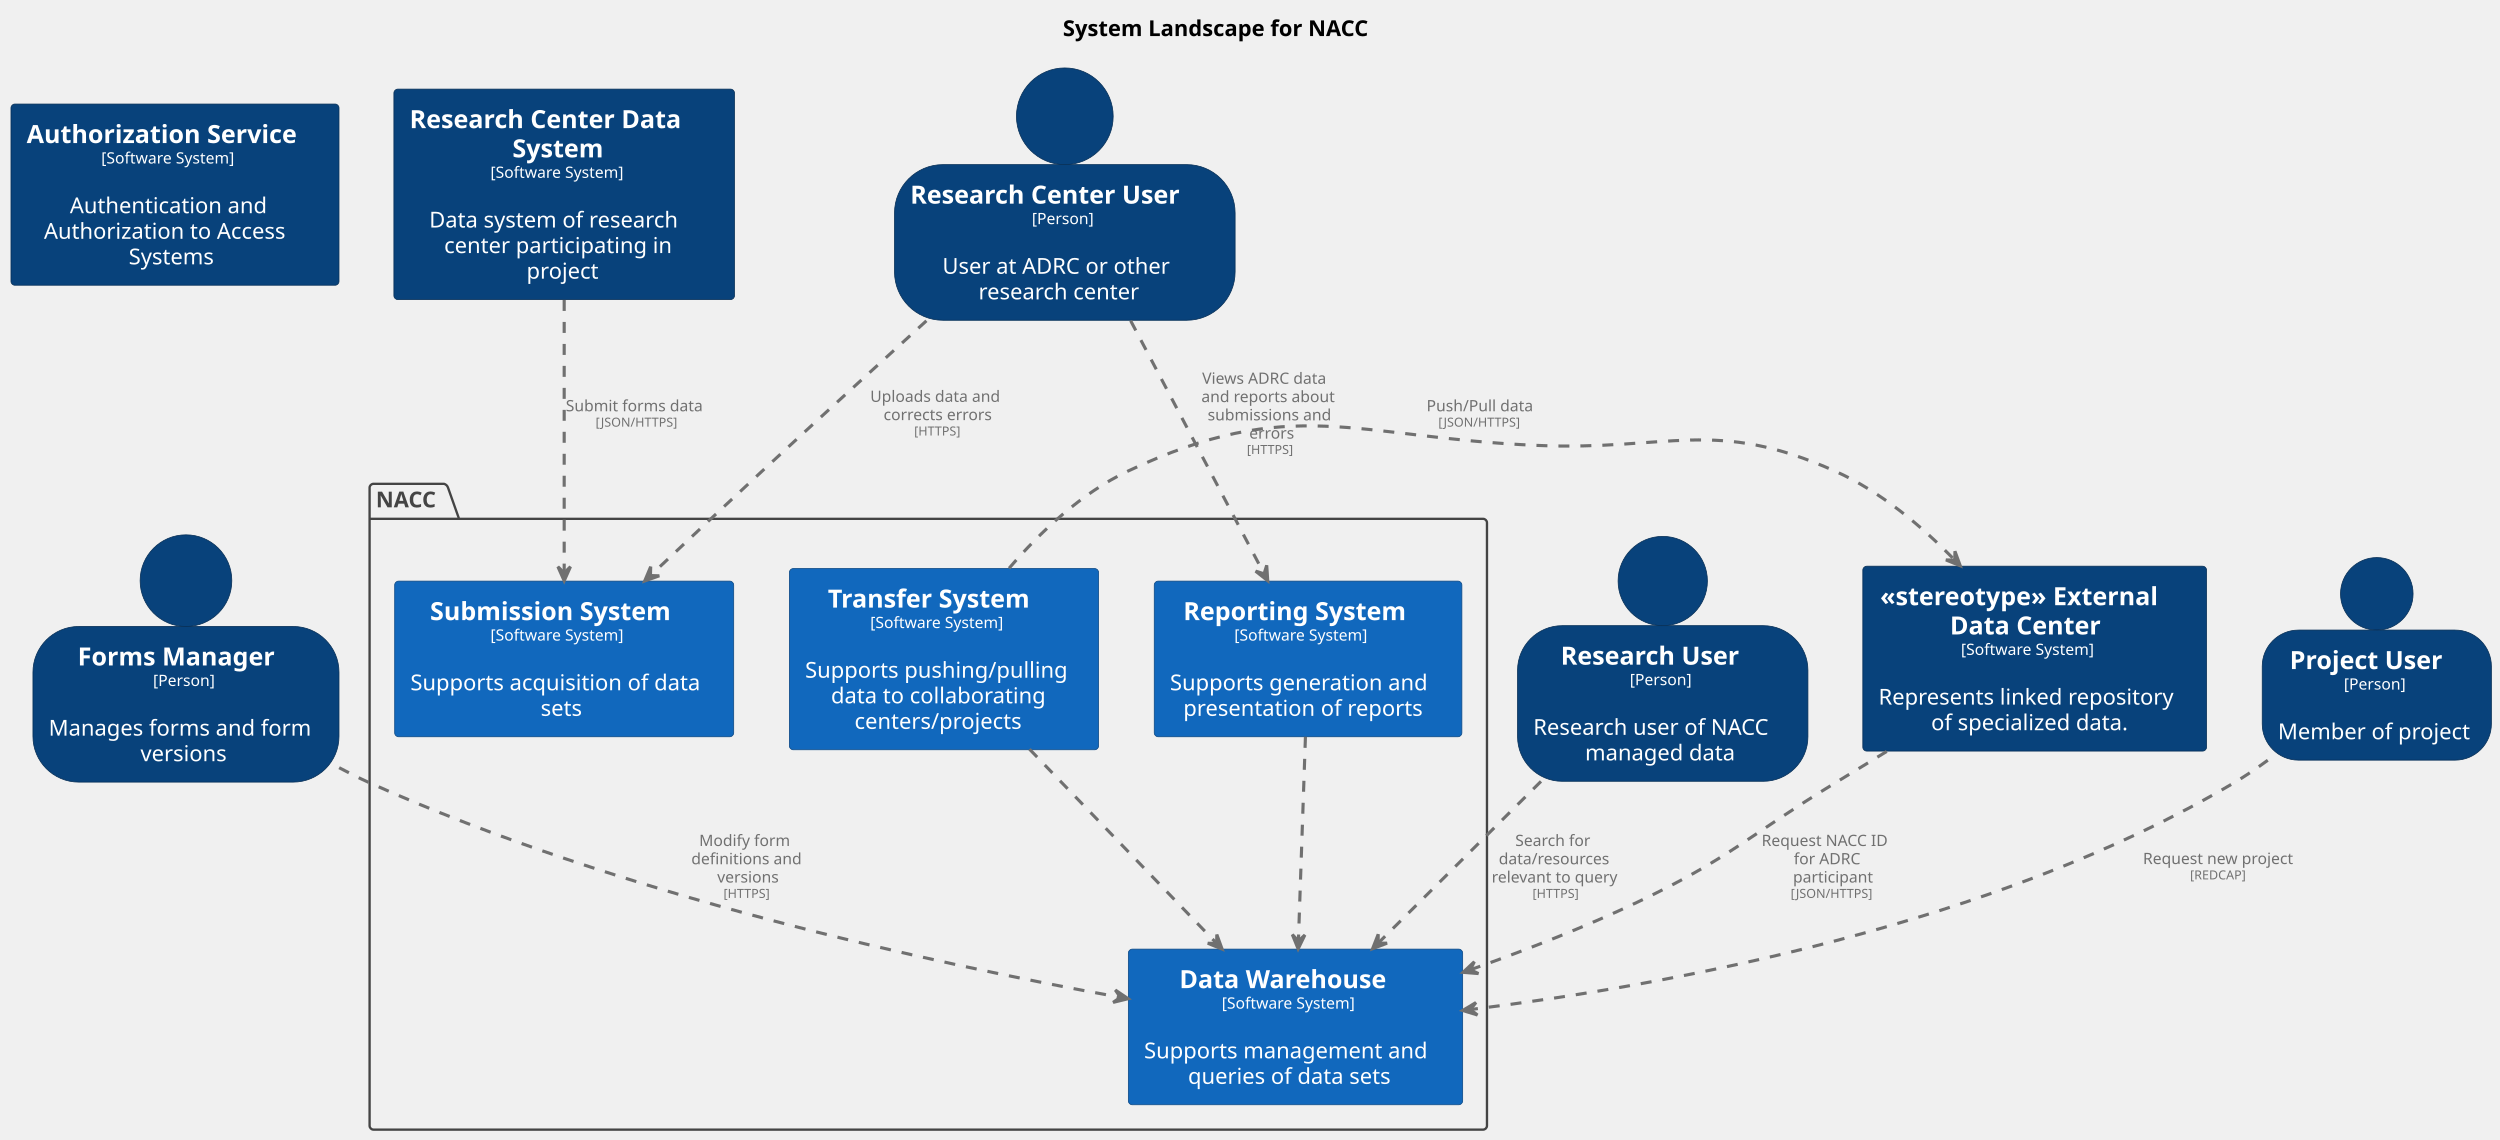
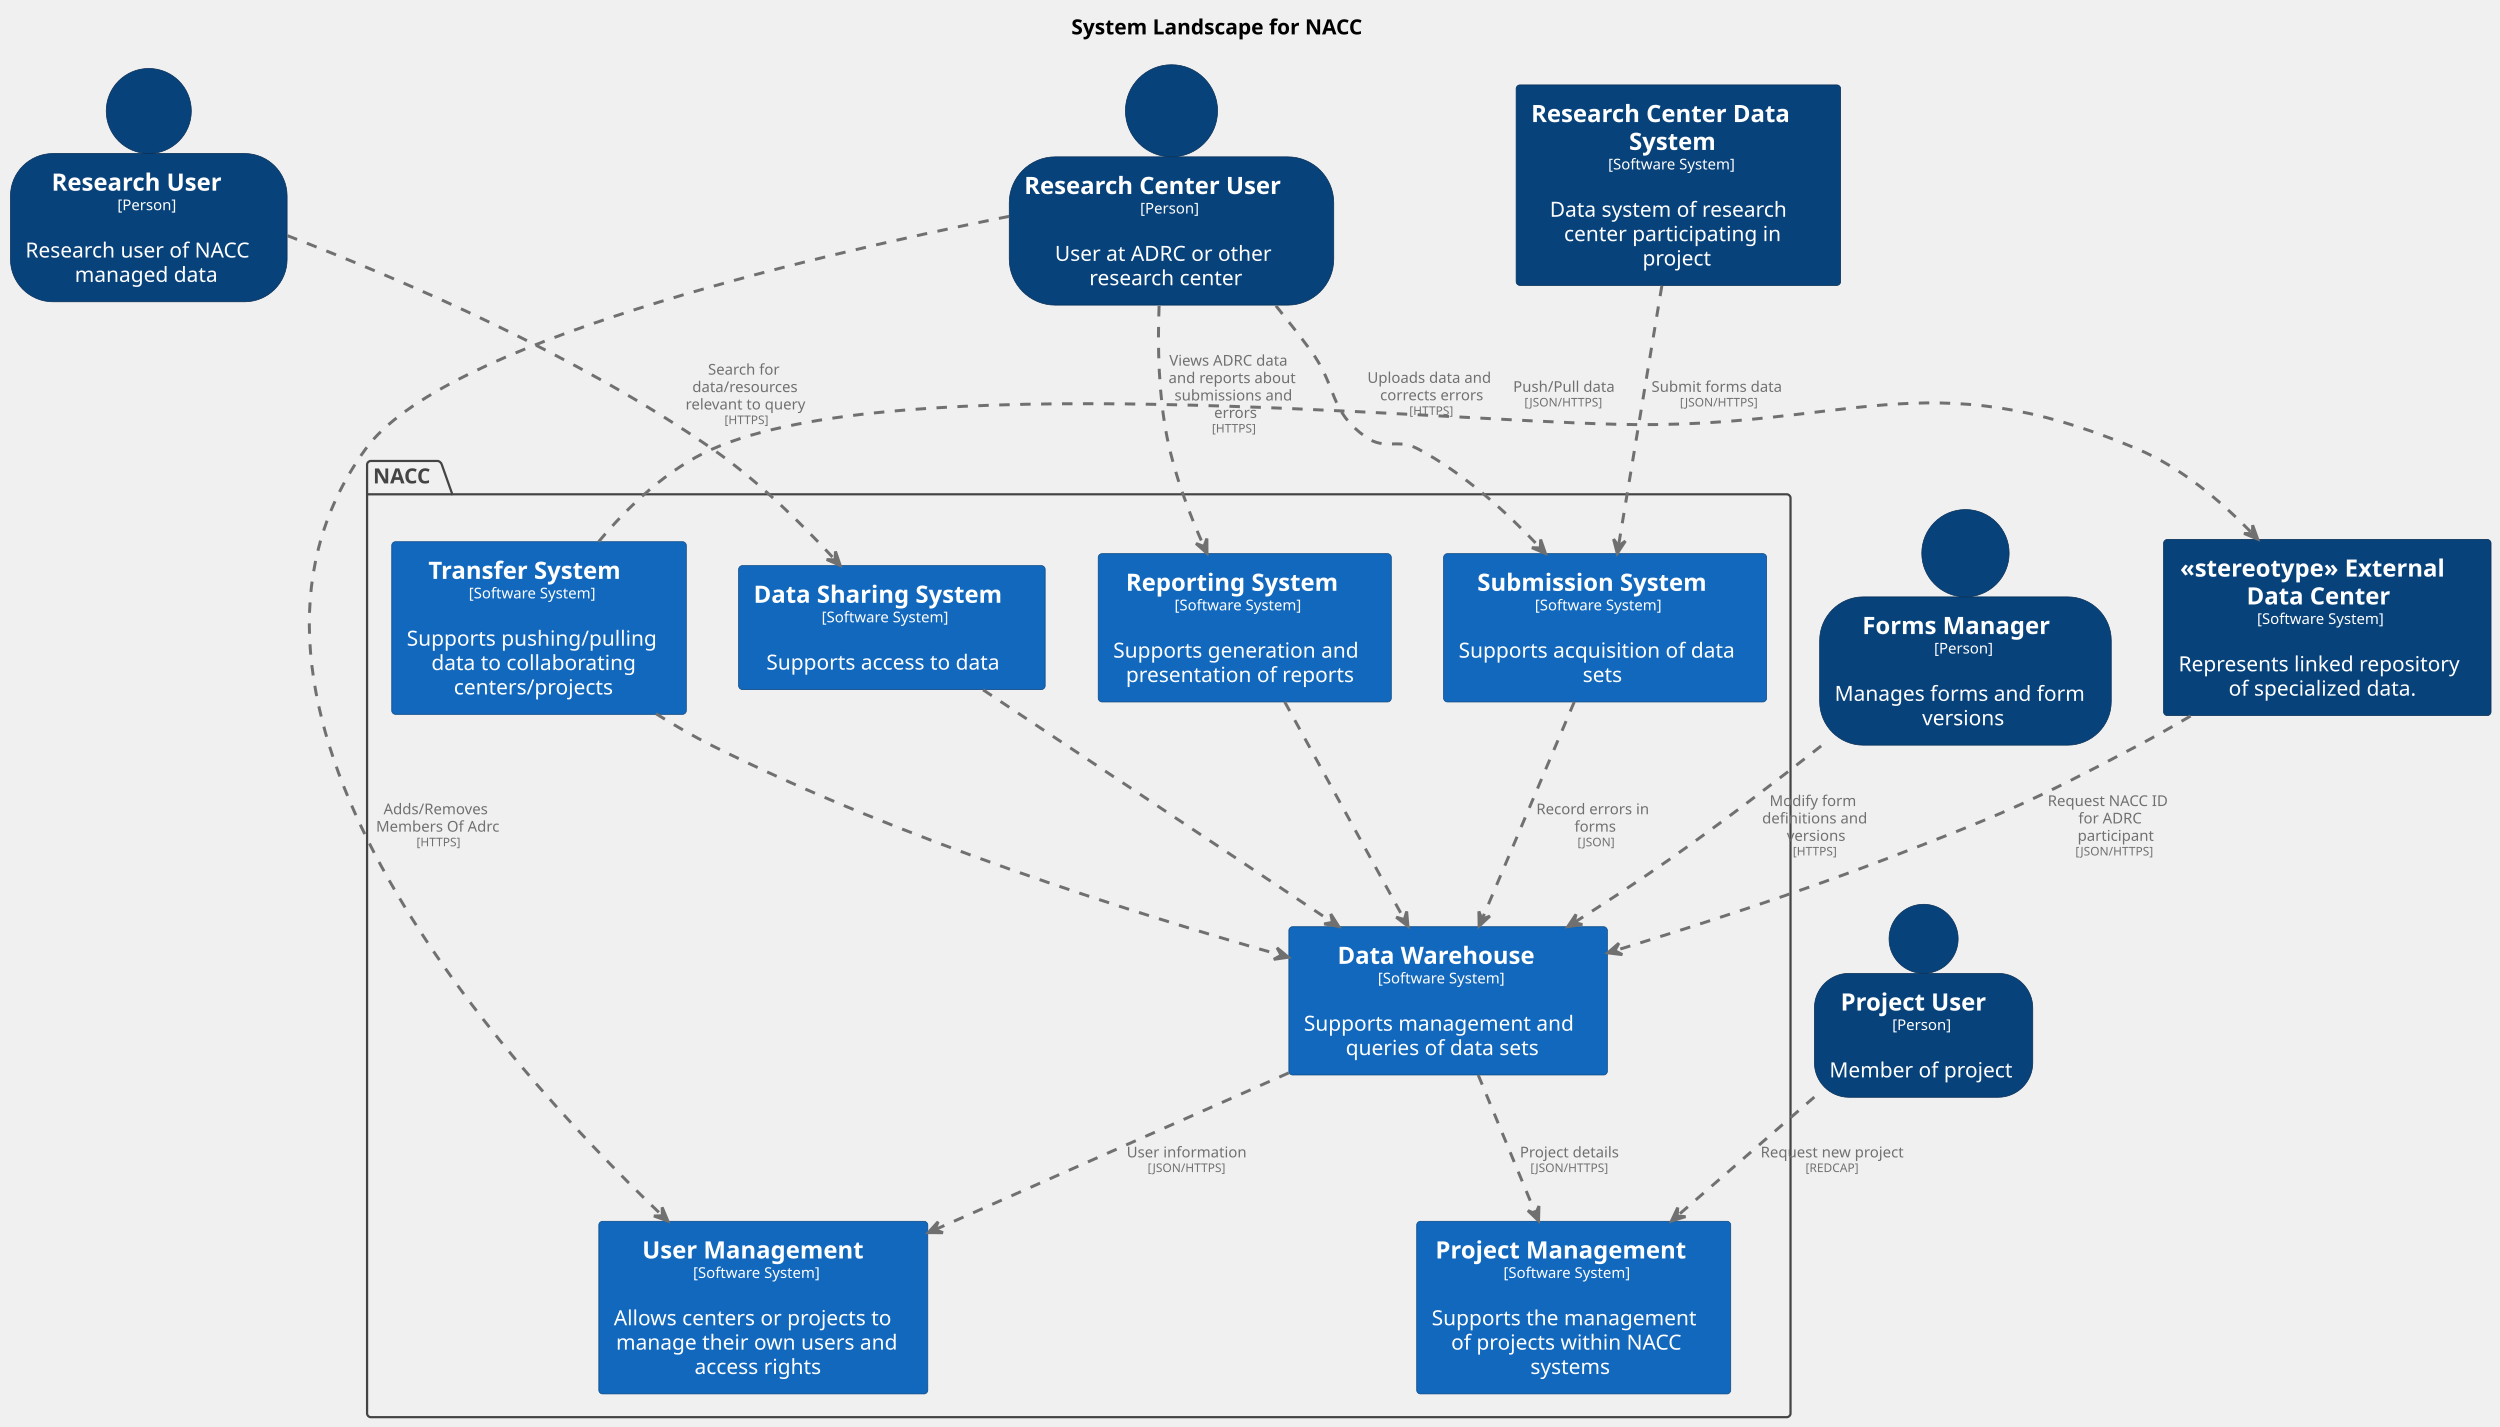
- <svg xmlns="http://www.w3.org/2000/svg" contentStyleType="text/css" height="726px" preserveAspectRatio="none" style="width:1593px;height:726px;background:#FFFFFF;" version="1.1" viewBox="0 0 1593 726" width="1593px" zoomAndPan="magnify">
+ <svg xmlns="http://www.w3.org/2000/svg" contentStyleType="text/css" height="954px" preserveAspectRatio="none" style="width:1672px;height:954px;background:#FFFFFF;" version="1.1" viewBox="0 0 1672 954" width="1672px" zoomAndPan="magnify">
  <defs />
  <g>
-     <rect fill="none" height="26.297" id="_title" style="stroke:none;stroke-width:1.0;" width="235" x="672.25" y="5" />
-     <text fill="#000000" font-family="sans-serif" font-size="14" font-weight="bold" lengthAdjust="spacing" textLength="225" x="677.25" y="22.995">System Landscape for NACC</text>
+     <rect fill="none" height="26.297" id="_title" style="stroke:none;stroke-width:1.0;" width="235" x="711.5" y="5" />
+     <text fill="#000000" font-family="sans-serif" font-size="14" font-weight="bold" lengthAdjust="spacing" textLength="225" x="716.5" y="22.995">System Landscape for NACC</text>
    <g id="cluster_NACC">
-       <path d="M238,308.297 L283,308.297 A3.75,3.75 0 0 1 285.5,310.797 L292.5,330.594 L945,330.594 A2.5,2.5 0 0 1 947.5,333.094 L947.5,717.297 A2.5,2.5 0 0 1 945,719.797 L238,719.797 A2.5,2.5 0 0 1 235.5,717.297 L235.5,310.797 A2.5,2.5 0 0 1 238,308.297 " fill="none" style="stroke:#444444;stroke-width:1.5;" />
-       <line style="stroke:#444444;stroke-width:1.5;" x1="235.5" x2="292.5" y1="330.594" y2="330.594" />
-       <text fill="#444444" font-family="sans-serif" font-size="14" font-weight="bold" lengthAdjust="spacing" textLength="44" x="239.5" y="323.292">NACC</text>
+       <path d="M248,308.297 L293,308.297 A3.75,3.75 0 0 1 295.5,310.797 L302.5,330.594 L1195,330.594 A2.5,2.5 0 0 1 1197.5,333.094 L1197.5,945.297 A2.5,2.5 0 0 1 1195,947.797 L248,947.797 A2.5,2.5 0 0 1 245.5,945.297 L245.5,310.797 A2.5,2.5 0 0 1 248,308.297 " fill="none" style="stroke:#444444;stroke-width:1.5;" />
+       <line style="stroke:#444444;stroke-width:1.5;" x1="245.5" x2="302.5" y1="330.594" y2="330.594" />
+       <text fill="#444444" font-family="sans-serif" font-size="14" font-weight="bold" lengthAdjust="spacing" textLength="44" x="249.5" y="323.292">NACC</text>
+     </g>
+     <g id="elem_DataWarehouse">
+       <rect fill="#1168BD" height="99.156" rx="2.5" ry="2.5" style="stroke:#0B4884;stroke-width:0.5;" width="213" x="862" y="619.797" />
+       <text fill="#FFFFFF" font-family="sans-serif" font-size="16" font-weight="bold" lengthAdjust="spacing" textLength="148" x="894.5" y="644.648">Data Warehouse</text>
+       <text fill="#FFFFFF" font-family="sans-serif" font-size="10" lengthAdjust="spacing" textLength="94" x="921.5" y="657.704">[Software System]</text>
+       <text fill="#FFFFFF" font-family="sans-serif" font-size="14" lengthAdjust="spacing" textLength="4" x="966.5" y="673.058"> </text>
+       <text fill="#FFFFFF" font-family="sans-serif" font-size="14" lengthAdjust="spacing" textLength="189" x="872" y="689.355">Supports management and</text>
+       <text fill="#FFFFFF" font-family="sans-serif" font-size="14" lengthAdjust="spacing" textLength="137" x="900" y="705.651">queries of data sets</text>
+     </g>
+     <g id="elem_UserManagement">
+       <rect fill="#1168BD" height="115.453" rx="2.5" ry="2.5" style="stroke:#0B4884;stroke-width:0.5;" width="220" x="400.5" y="816.797" />
+       <text fill="#FFFFFF" font-family="sans-serif" font-size="16" font-weight="bold" lengthAdjust="spacing" textLength="162" x="429.5" y="841.648">User Management</text>
+       <text fill="#FFFFFF" font-family="sans-serif" font-size="10" lengthAdjust="spacing" textLength="94" x="463.5" y="854.704">[Software System]</text>
+       <text fill="#FFFFFF" font-family="sans-serif" font-size="14" lengthAdjust="spacing" textLength="4" x="508.5" y="870.058"> </text>
+       <text fill="#FFFFFF" font-family="sans-serif" font-size="14" lengthAdjust="spacing" textLength="196" x="410.5" y="886.355">Allows centers or projects to</text>
+       <text fill="#FFFFFF" font-family="sans-serif" font-size="14" lengthAdjust="spacing" textLength="197" x="412" y="902.651">manage their own users and</text>
+       <text fill="#FFFFFF" font-family="sans-serif" font-size="14" lengthAdjust="spacing" textLength="92" x="464.5" y="918.948">access rights</text>
    </g>
    <g id="elem_SubmissionSystem">
-       <rect fill="#1168BD" height="99.156" rx="2.5" ry="2.5" style="stroke:#0B4884;stroke-width:0.5;" width="216" x="251.5" y="370.297" />
-       <text fill="#FFFFFF" font-family="sans-serif" font-size="16" font-weight="bold" lengthAdjust="spacing" textLength="171" x="274" y="395.148">Submission System</text>
-       <text fill="#FFFFFF" font-family="sans-serif" font-size="10" lengthAdjust="spacing" textLength="94" x="312.5" y="408.204">[Software System]</text>
-       <text fill="#FFFFFF" font-family="sans-serif" font-size="14" lengthAdjust="spacing" textLength="4" x="357.5" y="423.558"> </text>
-       <text fill="#FFFFFF" font-family="sans-serif" font-size="14" lengthAdjust="spacing" textLength="192" x="261.5" y="439.854">Supports acquisition of data</text>
-       <text fill="#FFFFFF" font-family="sans-serif" font-size="14" lengthAdjust="spacing" textLength="30" x="344.5" y="456.151">sets</text>
-     </g>
-     <g id="elem_DataWarehouse">
-       <rect fill="#1168BD" height="99.156" rx="2.5" ry="2.5" style="stroke:#0B4884;stroke-width:0.5;" width="213" x="719" y="604.797" />
-       <text fill="#FFFFFF" font-family="sans-serif" font-size="16" font-weight="bold" lengthAdjust="spacing" textLength="148" x="751.5" y="629.648">Data Warehouse</text>
-       <text fill="#FFFFFF" font-family="sans-serif" font-size="10" lengthAdjust="spacing" textLength="94" x="778.5" y="642.704">[Software System]</text>
-       <text fill="#FFFFFF" font-family="sans-serif" font-size="14" lengthAdjust="spacing" textLength="4" x="823.5" y="658.058"> </text>
-       <text fill="#FFFFFF" font-family="sans-serif" font-size="14" lengthAdjust="spacing" textLength="189" x="729" y="674.355">Supports management and</text>
-       <text fill="#FFFFFF" font-family="sans-serif" font-size="14" lengthAdjust="spacing" textLength="137" x="757" y="690.651">queries of data sets</text>
+       <rect fill="#1168BD" height="99.156" rx="2.5" ry="2.5" style="stroke:#0B4884;stroke-width:0.5;" width="216" x="965.5" y="370.297" />
+       <text fill="#FFFFFF" font-family="sans-serif" font-size="16" font-weight="bold" lengthAdjust="spacing" textLength="171" x="988" y="395.148">Submission System</text>
+       <text fill="#FFFFFF" font-family="sans-serif" font-size="10" lengthAdjust="spacing" textLength="94" x="1026.5" y="408.204">[Software System]</text>
+       <text fill="#FFFFFF" font-family="sans-serif" font-size="14" lengthAdjust="spacing" textLength="4" x="1071.5" y="423.558"> </text>
+       <text fill="#FFFFFF" font-family="sans-serif" font-size="14" lengthAdjust="spacing" textLength="192" x="975.5" y="439.854">Supports acquisition of data</text>
+       <text fill="#FFFFFF" font-family="sans-serif" font-size="14" lengthAdjust="spacing" textLength="30" x="1058.5" y="456.151">sets</text>
+     </g>
+     <g id="elem_ProjectManagement">
+       <rect fill="#1168BD" height="115.453" rx="2.5" ry="2.5" style="stroke:#0B4884;stroke-width:0.5;" width="210" x="947.5" y="816.797" />
+       <text fill="#FFFFFF" font-family="sans-serif" font-size="16" font-weight="bold" lengthAdjust="spacing" textLength="185" x="960" y="841.648">Project Management</text>
+       <text fill="#FFFFFF" font-family="sans-serif" font-size="10" lengthAdjust="spacing" textLength="94" x="1005.5" y="854.704">[Software System]</text>
+       <text fill="#FFFFFF" font-family="sans-serif" font-size="14" lengthAdjust="spacing" textLength="4" x="1050.5" y="870.058"> </text>
+       <text fill="#FFFFFF" font-family="sans-serif" font-size="14" lengthAdjust="spacing" textLength="186" x="957.5" y="886.355">Supports the management</text>
+       <text fill="#FFFFFF" font-family="sans-serif" font-size="14" lengthAdjust="spacing" textLength="160" x="970.5" y="902.651">of projects within NACC</text>
+       <text fill="#FFFFFF" font-family="sans-serif" font-size="14" lengthAdjust="spacing" textLength="58" x="1023.5" y="918.948">systems</text>
    </g>
    <g id="elem_TransferSystem">
-       <rect fill="#1168BD" height="115.453" rx="2.5" ry="2.5" style="stroke:#0B4884;stroke-width:0.5;" width="197" x="503" y="362.297" />
-       <text fill="#FFFFFF" font-family="sans-serif" font-size="16" font-weight="bold" lengthAdjust="spacing" textLength="148" x="527.5" y="387.148">Transfer System</text>
-       <text fill="#FFFFFF" font-family="sans-serif" font-size="10" lengthAdjust="spacing" textLength="94" x="554.5" y="400.204">[Software System]</text>
-       <text fill="#FFFFFF" font-family="sans-serif" font-size="14" lengthAdjust="spacing" textLength="4" x="599.5" y="415.558"> </text>
-       <text fill="#FFFFFF" font-family="sans-serif" font-size="14" lengthAdjust="spacing" textLength="173" x="513" y="431.854">Supports pushing/pulling</text>
-       <text fill="#FFFFFF" font-family="sans-serif" font-size="14" lengthAdjust="spacing" textLength="140" x="529.5" y="448.151">data to collaborating</text>
-       <text fill="#FFFFFF" font-family="sans-serif" font-size="14" lengthAdjust="spacing" textLength="114" x="544.5" y="464.448">centers/projects</text>
+       <rect fill="#1168BD" height="115.453" rx="2.5" ry="2.5" style="stroke:#0B4884;stroke-width:0.5;" width="197" x="262" y="362.297" />
+       <text fill="#FFFFFF" font-family="sans-serif" font-size="16" font-weight="bold" lengthAdjust="spacing" textLength="148" x="286.5" y="387.148">Transfer System</text>
+       <text fill="#FFFFFF" font-family="sans-serif" font-size="10" lengthAdjust="spacing" textLength="94" x="313.5" y="400.204">[Software System]</text>
+       <text fill="#FFFFFF" font-family="sans-serif" font-size="14" lengthAdjust="spacing" textLength="4" x="358.5" y="415.558"> </text>
+       <text fill="#FFFFFF" font-family="sans-serif" font-size="14" lengthAdjust="spacing" textLength="173" x="272" y="431.854">Supports pushing/pulling</text>
+       <text fill="#FFFFFF" font-family="sans-serif" font-size="14" lengthAdjust="spacing" textLength="140" x="288.5" y="448.151">data to collaborating</text>
+       <text fill="#FFFFFF" font-family="sans-serif" font-size="14" lengthAdjust="spacing" textLength="114" x="303.5" y="464.448">centers/projects</text>
    </g>
    <g id="elem_ReportingSystem">
-       <rect fill="#1168BD" height="99.156" rx="2.5" ry="2.5" style="stroke:#0B4884;stroke-width:0.5;" width="196" x="735.5" y="370.297" />
-       <text fill="#FFFFFF" font-family="sans-serif" font-size="16" font-weight="bold" lengthAdjust="spacing" textLength="159" x="754" y="395.148">Reporting System</text>
-       <text fill="#FFFFFF" font-family="sans-serif" font-size="10" lengthAdjust="spacing" textLength="94" x="786.5" y="408.204">[Software System]</text>
-       <text fill="#FFFFFF" font-family="sans-serif" font-size="14" lengthAdjust="spacing" textLength="4" x="831.5" y="423.558"> </text>
-       <text fill="#FFFFFF" font-family="sans-serif" font-size="14" lengthAdjust="spacing" textLength="172" x="745.5" y="439.854">Supports generation and</text>
-       <text fill="#FFFFFF" font-family="sans-serif" font-size="14" lengthAdjust="spacing" textLength="159" x="754" y="456.151">presentation of reports</text>
-     </g>
-     <g id="elem_AuthorizationService">
-       <rect fill="#08427B" height="115.453" rx="2.5" ry="2.5" style="stroke:#052E56;stroke-width:0.5;" width="209" x="7" y="66.297" />
-       <text fill="#FFFFFF" font-family="sans-serif" font-size="16" font-weight="bold" lengthAdjust="spacing" textLength="189" x="17" y="91.148">Authorization Service</text>
-       <text fill="#FFFFFF" font-family="sans-serif" font-size="10" lengthAdjust="spacing" textLength="94" x="64.5" y="104.204">[Software System]</text>
-       <text fill="#FFFFFF" font-family="sans-serif" font-size="14" lengthAdjust="spacing" textLength="4" x="109.5" y="119.558"> </text>
-       <text fill="#FFFFFF" font-family="sans-serif" font-size="14" lengthAdjust="spacing" textLength="130" x="44.5" y="135.855">Authentication and</text>
-       <text fill="#FFFFFF" font-family="sans-serif" font-size="14" lengthAdjust="spacing" textLength="163" x="28" y="152.151">Authorization to Access</text>
-       <text fill="#FFFFFF" font-family="sans-serif" font-size="14" lengthAdjust="spacing" textLength="59" x="82" y="168.448">Systems</text>
+       <rect fill="#1168BD" height="99.156" rx="2.5" ry="2.5" style="stroke:#0B4884;stroke-width:0.5;" width="196" x="734.5" y="370.297" />
+       <text fill="#FFFFFF" font-family="sans-serif" font-size="16" font-weight="bold" lengthAdjust="spacing" textLength="159" x="753" y="395.148">Reporting System</text>
+       <text fill="#FFFFFF" font-family="sans-serif" font-size="10" lengthAdjust="spacing" textLength="94" x="785.5" y="408.204">[Software System]</text>
+       <text fill="#FFFFFF" font-family="sans-serif" font-size="14" lengthAdjust="spacing" textLength="4" x="830.5" y="423.558"> </text>
+       <text fill="#FFFFFF" font-family="sans-serif" font-size="14" lengthAdjust="spacing" textLength="172" x="744.5" y="439.854">Supports generation and</text>
+       <text fill="#FFFFFF" font-family="sans-serif" font-size="14" lengthAdjust="spacing" textLength="159" x="753" y="456.151">presentation of reports</text>
+     </g>
+     <g id="elem_DataSharingSystem">
+       <rect fill="#1168BD" height="82.859" rx="2.5" ry="2.5" style="stroke:#0B4884;stroke-width:0.5;" width="205" x="494" y="378.297" />
+       <text fill="#FFFFFF" font-family="sans-serif" font-size="16" font-weight="bold" lengthAdjust="spacing" textLength="185" x="504" y="403.148">Data Sharing System</text>
+       <text fill="#FFFFFF" font-family="sans-serif" font-size="10" lengthAdjust="spacing" textLength="94" x="549.5" y="416.204">[Software System]</text>
+       <text fill="#FFFFFF" font-family="sans-serif" font-size="14" lengthAdjust="spacing" textLength="4" x="594.5" y="431.558"> </text>
+       <text fill="#FFFFFF" font-family="sans-serif" font-size="14" lengthAdjust="spacing" textLength="168" x="512.5" y="447.854">Supports access to data</text>
+     </g>
+     <g id="elem_ResearchCenterUser">
+       <ellipse cx="783.5" cy="74.101" fill="#08427B" rx="30.804" ry="30.804" style="stroke:#052E56;stroke-width:0.5;" />
+       <rect fill="#08427B" height="99.156" rx="30.804" ry="30.804" style="stroke:#052E56;stroke-width:0.5;" width="217" x="675" y="104.905" />
+       <text fill="#FFFFFF" font-family="sans-serif" font-size="16" font-weight="bold" lengthAdjust="spacing" textLength="197" x="685" y="129.757">Research Center User</text>
+       <text fill="#FFFFFF" font-family="sans-serif" font-size="10" lengthAdjust="spacing" textLength="42" x="762.5" y="142.812">[Person]</text>
+       <text fill="#FFFFFF" font-family="sans-serif" font-size="14" lengthAdjust="spacing" textLength="4" x="781.5" y="158.166"> </text>
+       <text fill="#FFFFFF" font-family="sans-serif" font-size="14" lengthAdjust="spacing" textLength="152" x="705.5" y="174.463">User at ADRC or other</text>
+       <text fill="#FFFFFF" font-family="sans-serif" font-size="14" lengthAdjust="spacing" textLength="110" x="728.5" y="190.76">research center</text>
+     </g>
+     <g id="elem_ProjectUser">
+       <ellipse cx="1286.5" cy="627.894" fill="#08427B" rx="23.098" ry="23.098" style="stroke:#052E56;stroke-width:0.5;" />
+       <rect fill="#08427B" height="82.859" rx="23.098" ry="23.098" style="stroke:#052E56;stroke-width:0.5;" width="146" x="1213.5" y="650.992" />
+       <text fill="#FFFFFF" font-family="sans-serif" font-size="16" font-weight="bold" lengthAdjust="spacing" textLength="111" x="1231" y="675.844">Project User</text>
+       <text fill="#FFFFFF" font-family="sans-serif" font-size="10" lengthAdjust="spacing" textLength="42" x="1265.5" y="688.899">[Person]</text>
+       <text fill="#FFFFFF" font-family="sans-serif" font-size="14" lengthAdjust="spacing" textLength="4" x="1284.5" y="704.253"> </text>
+       <text fill="#FFFFFF" font-family="sans-serif" font-size="14" lengthAdjust="spacing" textLength="126" x="1223.5" y="720.55">Member of project</text>
    </g>
    <g id="elem_FormsManager">
-       <ellipse cx="118.5" cy="369.998" fill="#08427B" rx="29.201" ry="29.201" style="stroke:#052E56;stroke-width:0.5;" />
-       <rect fill="#08427B" height="99.156" rx="29.201" ry="29.201" style="stroke:#052E56;stroke-width:0.5;" width="195" x="21" y="399.199" />
-       <text fill="#FFFFFF" font-family="sans-serif" font-size="16" font-weight="bold" lengthAdjust="spacing" textLength="138" x="49.5" y="424.05">Forms Manager</text>
-       <text fill="#FFFFFF" font-family="sans-serif" font-size="10" lengthAdjust="spacing" textLength="42" x="97.5" y="437.106">[Person]</text>
-       <text fill="#FFFFFF" font-family="sans-serif" font-size="14" lengthAdjust="spacing" textLength="4" x="116.5" y="452.459"> </text>
-       <text fill="#FFFFFF" font-family="sans-serif" font-size="14" lengthAdjust="spacing" textLength="171" x="31" y="468.756">Manages forms and form</text>
-       <text fill="#FFFFFF" font-family="sans-serif" font-size="14" lengthAdjust="spacing" textLength="58" x="89.5" y="485.053">versions</text>
+       <ellipse cx="1314.5" cy="369.998" fill="#08427B" rx="29.201" ry="29.201" style="stroke:#052E56;stroke-width:0.5;" />
+       <rect fill="#08427B" height="99.156" rx="29.201" ry="29.201" style="stroke:#052E56;stroke-width:0.5;" width="195" x="1217" y="399.199" />
+       <text fill="#FFFFFF" font-family="sans-serif" font-size="16" font-weight="bold" lengthAdjust="spacing" textLength="138" x="1245.5" y="424.05">Forms Manager</text>
+       <text fill="#FFFFFF" font-family="sans-serif" font-size="10" lengthAdjust="spacing" textLength="42" x="1293.5" y="437.106">[Person]</text>
+       <text fill="#FFFFFF" font-family="sans-serif" font-size="14" lengthAdjust="spacing" textLength="4" x="1312.5" y="452.459"> </text>
+       <text fill="#FFFFFF" font-family="sans-serif" font-size="14" lengthAdjust="spacing" textLength="171" x="1227" y="468.756">Manages forms and form</text>
+       <text fill="#FFFFFF" font-family="sans-serif" font-size="14" lengthAdjust="spacing" textLength="58" x="1285.5" y="485.053">versions</text>
    </g>
    <g id="elem_ResearchUser">
-       <ellipse cx="1059.5" cy="370.239" fill="#08427B" rx="28.442" ry="28.442" style="stroke:#052E56;stroke-width:0.5;" />
-       <rect fill="#08427B" height="99.156" rx="28.442" ry="28.442" style="stroke:#052E56;stroke-width:0.5;" width="185" x="967" y="398.682" />
-       <text fill="#FFFFFF" font-family="sans-serif" font-size="16" font-weight="bold" lengthAdjust="spacing" textLength="130" x="994.5" y="423.533">Research User</text>
-       <text fill="#FFFFFF" font-family="sans-serif" font-size="10" lengthAdjust="spacing" textLength="42" x="1038.5" y="436.589">[Person]</text>
-       <text fill="#FFFFFF" font-family="sans-serif" font-size="14" lengthAdjust="spacing" textLength="4" x="1057.5" y="451.942"> </text>
-       <text fill="#FFFFFF" font-family="sans-serif" font-size="14" lengthAdjust="spacing" textLength="161" x="977" y="468.239">Research user of NACC</text>
-       <text fill="#FFFFFF" font-family="sans-serif" font-size="14" lengthAdjust="spacing" textLength="99" x="1010" y="484.536">managed data</text>
+       <ellipse cx="99.5" cy="74.239" fill="#08427B" rx="28.442" ry="28.442" style="stroke:#052E56;stroke-width:0.5;" />
+       <rect fill="#08427B" height="99.156" rx="28.442" ry="28.442" style="stroke:#052E56;stroke-width:0.5;" width="185" x="7" y="102.681" />
+       <text fill="#FFFFFF" font-family="sans-serif" font-size="16" font-weight="bold" lengthAdjust="spacing" textLength="130" x="34.5" y="127.533">Research User</text>
+       <text fill="#FFFFFF" font-family="sans-serif" font-size="10" lengthAdjust="spacing" textLength="42" x="78.5" y="140.589">[Person]</text>
+       <text fill="#FFFFFF" font-family="sans-serif" font-size="14" lengthAdjust="spacing" textLength="4" x="97.5" y="155.942"> </text>
+       <text fill="#FFFFFF" font-family="sans-serif" font-size="14" lengthAdjust="spacing" textLength="161" x="17" y="172.239">Research user of NACC</text>
+       <text fill="#FFFFFF" font-family="sans-serif" font-size="14" lengthAdjust="spacing" textLength="99" x="50" y="188.536">managed data</text>
    </g>
    <g id="elem_stereotypeExternalDataCenter">
-       <rect fill="#08427B" height="117.781" rx="2.5" ry="2.5" style="stroke:#052E56;stroke-width:0.5;" width="219" x="1187" y="360.797" />
-       <text fill="#FFFFFF" font-family="sans-serif" font-size="16" font-weight="bold" lengthAdjust="spacing" textLength="197" x="1198" y="385.648">«stereotype» External</text>
-       <text fill="#FFFFFF" font-family="sans-serif" font-size="16" font-weight="bold" lengthAdjust="spacing" textLength="108" x="1242.5" y="404.273">Data Center</text>
-       <text fill="#FFFFFF" font-family="sans-serif" font-size="10" lengthAdjust="spacing" textLength="94" x="1249.5" y="417.329">[Software System]</text>
-       <text fill="#FFFFFF" font-family="sans-serif" font-size="14" lengthAdjust="spacing" textLength="4" x="1294.5" y="432.683"> </text>
-       <text fill="#FFFFFF" font-family="sans-serif" font-size="14" lengthAdjust="spacing" textLength="199" x="1197" y="448.979">Represents linked repository</text>
-       <text fill="#FFFFFF" font-family="sans-serif" font-size="14" lengthAdjust="spacing" textLength="132" x="1230.5" y="465.276">of specialized data.</text>
+       <rect fill="#08427B" height="117.781" rx="2.5" ry="2.5" style="stroke:#052E56;stroke-width:0.5;" width="219" x="1447" y="360.797" />
+       <text fill="#FFFFFF" font-family="sans-serif" font-size="16" font-weight="bold" lengthAdjust="spacing" textLength="197" x="1458" y="385.648">«stereotype» External</text>
+       <text fill="#FFFFFF" font-family="sans-serif" font-size="16" font-weight="bold" lengthAdjust="spacing" textLength="108" x="1502.5" y="404.273">Data Center</text>
+       <text fill="#FFFFFF" font-family="sans-serif" font-size="10" lengthAdjust="spacing" textLength="94" x="1509.5" y="417.329">[Software System]</text>
+       <text fill="#FFFFFF" font-family="sans-serif" font-size="14" lengthAdjust="spacing" textLength="4" x="1554.5" y="432.683"> </text>
+       <text fill="#FFFFFF" font-family="sans-serif" font-size="14" lengthAdjust="spacing" textLength="199" x="1457" y="448.979">Represents linked repository</text>
+       <text fill="#FFFFFF" font-family="sans-serif" font-size="14" lengthAdjust="spacing" textLength="132" x="1490.5" y="465.276">of specialized data.</text>
    </g>
    <g id="elem_ResearchCenterDataSystem">
-       <rect fill="#08427B" height="134.078" rx="2.5" ry="2.5" style="stroke:#052E56;stroke-width:0.5;" width="217" x="251" y="56.797" />
-       <text fill="#FFFFFF" font-family="sans-serif" font-size="16" font-weight="bold" lengthAdjust="spacing" textLength="197" x="261" y="81.648">Research Center Data</text>
-       <text fill="#FFFFFF" font-family="sans-serif" font-size="16" font-weight="bold" lengthAdjust="spacing" textLength="66" x="326.5" y="100.273">System</text>
-       <text fill="#FFFFFF" font-family="sans-serif" font-size="10" lengthAdjust="spacing" textLength="94" x="312.5" y="113.329">[Software System]</text>
-       <text fill="#FFFFFF" font-family="sans-serif" font-size="14" lengthAdjust="spacing" textLength="4" x="357.5" y="128.683"> </text>
-       <text fill="#FFFFFF" font-family="sans-serif" font-size="14" lengthAdjust="spacing" textLength="168" x="273.5" y="144.98">Data system of research</text>
-       <text fill="#FFFFFF" font-family="sans-serif" font-size="14" lengthAdjust="spacing" textLength="149" x="283" y="161.276">center participating in</text>
-       <text fill="#FFFFFF" font-family="sans-serif" font-size="14" lengthAdjust="spacing" textLength="48" x="335.5" y="177.573">project</text>
-     </g>
-     <g id="elem_ResearchCenterUser">
-       <ellipse cx="678.5" cy="74.101" fill="#08427B" rx="30.804" ry="30.804" style="stroke:#052E56;stroke-width:0.5;" />
-       <rect fill="#08427B" height="99.156" rx="30.804" ry="30.804" style="stroke:#052E56;stroke-width:0.5;" width="217" x="570" y="104.905" />
-       <text fill="#FFFFFF" font-family="sans-serif" font-size="16" font-weight="bold" lengthAdjust="spacing" textLength="197" x="580" y="129.757">Research Center User</text>
-       <text fill="#FFFFFF" font-family="sans-serif" font-size="10" lengthAdjust="spacing" textLength="42" x="657.5" y="142.812">[Person]</text>
-       <text fill="#FFFFFF" font-family="sans-serif" font-size="14" lengthAdjust="spacing" textLength="4" x="676.5" y="158.166"> </text>
-       <text fill="#FFFFFF" font-family="sans-serif" font-size="14" lengthAdjust="spacing" textLength="152" x="600.5" y="174.463">User at ADRC or other</text>
-       <text fill="#FFFFFF" font-family="sans-serif" font-size="14" lengthAdjust="spacing" textLength="110" x="623.5" y="190.76">research center</text>
-     </g>
-     <g id="elem_ProjectUser">
-       <ellipse cx="1514.5" cy="378.394" fill="#08427B" rx="23.098" ry="23.098" style="stroke:#052E56;stroke-width:0.5;" />
-       <rect fill="#08427B" height="82.859" rx="23.098" ry="23.098" style="stroke:#052E56;stroke-width:0.5;" width="146" x="1441.5" y="401.492" />
-       <text fill="#FFFFFF" font-family="sans-serif" font-size="16" font-weight="bold" lengthAdjust="spacing" textLength="111" x="1459" y="426.344">Project User</text>
-       <text fill="#FFFFFF" font-family="sans-serif" font-size="10" lengthAdjust="spacing" textLength="42" x="1493.5" y="439.399">[Person]</text>
-       <text fill="#FFFFFF" font-family="sans-serif" font-size="14" lengthAdjust="spacing" textLength="4" x="1512.5" y="454.753"> </text>
-       <text fill="#FFFFFF" font-family="sans-serif" font-size="14" lengthAdjust="spacing" textLength="126" x="1451.5" y="471.05">Member of project</text>
+       <rect fill="#08427B" height="134.078" rx="2.5" ry="2.5" style="stroke:#052E56;stroke-width:0.5;" width="217" x="1014" y="56.797" />
+       <text fill="#FFFFFF" font-family="sans-serif" font-size="16" font-weight="bold" lengthAdjust="spacing" textLength="197" x="1024" y="81.648">Research Center Data</text>
+       <text fill="#FFFFFF" font-family="sans-serif" font-size="16" font-weight="bold" lengthAdjust="spacing" textLength="66" x="1089.5" y="100.273">System</text>
+       <text fill="#FFFFFF" font-family="sans-serif" font-size="10" lengthAdjust="spacing" textLength="94" x="1075.5" y="113.329">[Software System]</text>
+       <text fill="#FFFFFF" font-family="sans-serif" font-size="14" lengthAdjust="spacing" textLength="4" x="1120.5" y="128.683"> </text>
+       <text fill="#FFFFFF" font-family="sans-serif" font-size="14" lengthAdjust="spacing" textLength="168" x="1036.5" y="144.98">Data system of research</text>
+       <text fill="#FFFFFF" font-family="sans-serif" font-size="14" lengthAdjust="spacing" textLength="149" x="1046" y="161.276">center participating in</text>
+       <text fill="#FFFFFF" font-family="sans-serif" font-size="14" lengthAdjust="spacing" textLength="48" x="1098.5" y="177.573">project</text>
+     </g>
+     <g id="link_DataSharingSystem_DataWarehouse">
+       <path d="M657.51,461.387 C721.25,503.797 821.43,570.447 890.78,616.587 " fill="none" id="DataSharingSystem-to-DataWarehouse" style="stroke:#707070;stroke-width:2.0;stroke-dasharray:7.0,7.0;" />
+       <polygon fill="#707070" points="895.31,619.597,890.04,611.276,891.15,616.823,885.603,617.933,895.31,619.597" style="stroke:#707070;stroke-width:2.0;" />
+       <text fill="#000000" font-family="sans-serif" font-size="10" lengthAdjust="spacing" textLength="3" x="827.5" y="555.579"> </text>
+     </g>
+     <g id="link_ResearchCenterUser_UserManagement">
+       <path d="M674.91,144.667 C532.74,173.147 295.56,229.967 244.5,300.297 C121.79,469.307 328.83,703.937 442.94,813.047 " fill="none" id="ResearchCenterUser-to-UserManagement" style="stroke:#707070;stroke-width:2.0;stroke-dasharray:7.0,7.0;" />
+       <polygon fill="#707070" points="446.62,816.557,442.844,807.461,442.993,813.115,437.338,813.264,446.62,816.557" style="stroke:#707070;stroke-width:2.0;" />
+       <text fill="#707070" font-family="sans-serif" font-size="10" lengthAdjust="spacing" textLength="73" x="256.5" y="544.579">Adds/Removes</text>
+       <text fill="#707070" font-family="sans-serif" font-size="10" lengthAdjust="spacing" textLength="86" x="251.5" y="556.22">Members Of Adrc</text>
+       <text fill="#707070" font-family="sans-serif" font-size="8" lengthAdjust="spacing" textLength="32" x="278.5" y="566.004">[HTTPS]</text>
+     </g>
+     <g id="link_ResearchCenterUser_ReportingSystem">
+       <path d="M775.2,204.647 C774.11,232.597 774.92,264.047 780.5,292.297 C785.42,317.197 795.3,343.357 805.13,365.387 " fill="none" id="ResearchCenterUser-to-ReportingSystem" style="stroke:#707070;stroke-width:2.0;stroke-dasharray:7.0,7.0;" />
+       <polygon fill="#707070" points="807.23,370.027,807.161,360.178,805.168,365.472,799.874,363.478,807.23,370.027" style="stroke:#707070;stroke-width:2.0;" />
+       <text fill="#707070" font-family="sans-serif" font-size="10" lengthAdjust="spacing" textLength="86" x="782" y="244.579">Views ADRC data</text>
+       <text fill="#707070" font-family="sans-serif" font-size="10" lengthAdjust="spacing" textLength="87" x="781.5" y="256.22">and reports about</text>
+       <text fill="#707070" font-family="sans-serif" font-size="10" lengthAdjust="spacing" textLength="79" x="785.5" y="267.86">submissions and</text>
+       <text fill="#707070" font-family="sans-serif" font-size="10" lengthAdjust="spacing" textLength="29" x="812" y="279.501">errors</text>
+       <text fill="#707070" font-family="sans-serif" font-size="8" lengthAdjust="spacing" textLength="32" x="810.5" y="289.285">[HTTPS]</text>
+     </g>
+     <g id="link_ResearchCenterUser_SubmissionSystem">
+       <path d="M853.34,204.517 C861.35,214.387 869.24,224.467 876.5,234.297 C894.66,258.897 888.51,274.687 913.5,292.297 C926.54,301.487 934.43,292.767 948.5,300.297 C979.28,316.777 1007.98,342.877 1030.1,366.387 " fill="none" id="ResearchCenterUser-to-SubmissionSystem" style="stroke:#707070;stroke-width:2.0;stroke-dasharray:7.0,7.0;" />
+       <polygon fill="#707070" points="1033.59,370.137,1030.372,360.829,1030.178,366.482,1024.524,366.288,1033.59,370.137" style="stroke:#707070;stroke-width:2.0;" />
+       <text fill="#707070" font-family="sans-serif" font-size="10" lengthAdjust="spacing" textLength="85" x="914.5" y="256.079">Uploads data and</text>
+       <text fill="#707070" font-family="sans-serif" font-size="10" lengthAdjust="spacing" textLength="71" x="923" y="267.72">corrects errors</text>
+       <text fill="#707070" font-family="sans-serif" font-size="8" lengthAdjust="spacing" textLength="32" x="942.5" y="277.504">[HTTPS]</text>
+     </g>
+     <g id="link_ProjectUser_ProjectManagement">
+       <path d="M1213.42,733.697 C1184.16,759.077 1150.61,788.177 1121.75,813.227 " fill="none" id="ProjectUser-to-ProjectManagement" style="stroke:#707070;stroke-width:2.0;stroke-dasharray:7.0,7.0;" />
+       <polygon fill="#707070" points="1117.89,816.567,1127.31,813.691,1121.667,813.291,1122.068,807.648,1117.89,816.567" style="stroke:#707070;stroke-width:2.0;" />
+       <text fill="#707070" font-family="sans-serif" font-size="10" lengthAdjust="spacing" textLength="99" x="1177.5" y="774.079">Request new project</text>
+       <text fill="#707070" font-family="sans-serif" font-size="8" lengthAdjust="spacing" textLength="39" x="1207.5" y="783.863">[REDCAP]</text>
    </g>
    <g id="link_FormsManager_DataWarehouse">
-       <path d="M216.1,489.177 C222.55,492.657 229.04,495.897 235.5,498.797 C394.25,570.077 592.33,613.517 713.82,635.477 " fill="none" id="FormsManager-to-DataWarehouse" style="stroke:#707070;stroke-width:2.0;stroke-dasharray:7.0,7.0;" />
-       <polygon fill="#707070" points="718.83,636.377,710.679,630.848,713.909,635.492,709.264,638.722,718.83,636.377" style="stroke:#707070;stroke-width:2.0;" />
-       <text fill="#707070" font-family="sans-serif" font-size="10" lengthAdjust="spacing" textLength="60" x="445.5" y="539.079">Modify form</text>
-       <text fill="#707070" font-family="sans-serif" font-size="10" lengthAdjust="spacing" textLength="70" x="440.5" y="550.72">definitions and</text>
-       <text fill="#707070" font-family="sans-serif" font-size="10" lengthAdjust="spacing" textLength="40" x="457" y="562.36">versions</text>
-       <text fill="#707070" font-family="sans-serif" font-size="8" lengthAdjust="spacing" textLength="32" x="461" y="572.144">[HTTPS]</text>
-     </g>
-     <g id="link_ResearchUser_DataWarehouse">
-       <path d="M981.91,497.897 C947.9,531.677 908.87,570.467 878.3,600.837 " fill="none" id="ResearchUser-to-DataWarehouse" style="stroke:#707070;stroke-width:2.0;stroke-dasharray:7.0,7.0;" />
-       <polygon fill="#707070" points="874.62,604.497,883.827,600.998,878.17,600.976,878.193,595.319,874.62,604.497" style="stroke:#707070;stroke-width:2.0;" />
-       <text fill="#707070" font-family="sans-serif" font-size="10" lengthAdjust="spacing" textLength="51" x="965.5" y="539.079">Search for</text>
-       <text fill="#707070" font-family="sans-serif" font-size="10" lengthAdjust="spacing" textLength="72" x="955" y="550.72">data/resources</text>
-       <text fill="#707070" font-family="sans-serif" font-size="10" lengthAdjust="spacing" textLength="84" x="950.5" y="562.36">relevant to query</text>
-       <text fill="#707070" font-family="sans-serif" font-size="8" lengthAdjust="spacing" textLength="32" x="976.5" y="572.144">[HTTPS]</text>
+       <path d="M1217.98,498.897 C1186.16,523.827 1150.27,551.087 1116.5,574.797 C1096.3,588.987 1074.02,603.577 1053.01,616.897 " fill="none" id="FormsManager-to-DataWarehouse" style="stroke:#707070;stroke-width:2.0;stroke-dasharray:7.0,7.0;" />
+       <polygon fill="#707070" points="1048.55,619.717,1058.295,618.292,1052.777,617.046,1054.022,611.528,1048.55,619.717" style="stroke:#707070;stroke-width:2.0;" />
+       <text fill="#707070" font-family="sans-serif" font-size="10" lengthAdjust="spacing" textLength="60" x="1183.5" y="539.079">Modify form</text>
+       <text fill="#707070" font-family="sans-serif" font-size="10" lengthAdjust="spacing" textLength="70" x="1178.5" y="550.72">definitions and</text>
+       <text fill="#707070" font-family="sans-serif" font-size="10" lengthAdjust="spacing" textLength="40" x="1195" y="562.36">versions</text>
+       <text fill="#707070" font-family="sans-serif" font-size="8" lengthAdjust="spacing" textLength="32" x="1199" y="572.144">[HTTPS]</text>
+     </g>
+     <g id="link_ResearchUser_DataSharingSystem">
+       <path d="M192.17,157.597 C271.52,188.037 386.84,237.977 476.5,300.297 C506.74,321.317 536.23,350.287 558.41,374.317 " fill="none" id="ResearchUser-to-DataSharingSystem" style="stroke:#707070;stroke-width:2.0;stroke-dasharray:7.0,7.0;" />
+       <polygon fill="#707070" points="561.9,378.127,558.757,368.793,558.518,374.445,552.866,374.205,561.9,378.127" style="stroke:#707070;stroke-width:2.0;" />
+       <text fill="#707070" font-family="sans-serif" font-size="10" lengthAdjust="spacing" textLength="51" x="473.5" y="250.579">Search for</text>
+       <text fill="#707070" font-family="sans-serif" font-size="10" lengthAdjust="spacing" textLength="72" x="463" y="262.22">data/resources</text>
+       <text fill="#707070" font-family="sans-serif" font-size="10" lengthAdjust="spacing" textLength="84" x="458.5" y="273.86">relevant to query</text>
+       <text fill="#707070" font-family="sans-serif" font-size="8" lengthAdjust="spacing" textLength="32" x="484.5" y="283.644">[HTTPS]</text>
    </g>
    <g id="link_stereotypeExternalDataCenter_DataWarehouse">
-       <path d="M1202.23,478.807 C1191.21,485.557 1180.11,492.337 1169.5,498.797 C1113.64,532.797 1102.55,546.697 1043.5,574.797 C1009.83,590.817 971.97,605.527 937.35,617.777 " fill="none" id="stereotypeExternalDataCenter-to-DataWarehouse" style="stroke:#707070;stroke-width:2.0;stroke-dasharray:7.0,7.0;" />
-       <polygon fill="#707070" points="932.27,619.567,942.087,620.356,936.987,617.909,939.434,612.809,932.27,619.567" style="stroke:#707070;stroke-width:2.0;" />
-       <text fill="#707070" font-family="sans-serif" font-size="10" lengthAdjust="spacing" textLength="88" x="1122.5" y="539.079">Request NACC ID</text>
-       <text fill="#707070" font-family="sans-serif" font-size="10" lengthAdjust="spacing" textLength="47" x="1143" y="550.72">for ADRC</text>
-       <text fill="#707070" font-family="sans-serif" font-size="10" lengthAdjust="spacing" textLength="51" x="1142.5" y="562.36">participant</text>
-       <text fill="#707070" font-family="sans-serif" font-size="8" lengthAdjust="spacing" textLength="54" x="1141" y="572.144">[JSON/HTTPS]</text>
+       <path d="M1465.05,478.867 C1453.22,485.817 1441.16,492.627 1429.5,498.797 C1356.71,537.317 1337.39,545.307 1260.5,574.797 C1201.76,597.327 1135.03,618.977 1080.19,635.767 " fill="none" id="stereotypeExternalDataCenter-to-DataWarehouse" style="stroke:#707070;stroke-width:2.0;stroke-dasharray:7.0,7.0;" />
+       <polygon fill="#707070" points="1075.26,637.277,1085.038,638.455,1080.039,635.807,1082.687,630.808,1075.26,637.277" style="stroke:#707070;stroke-width:2.0;" />
+       <text fill="#707070" font-family="sans-serif" font-size="10" lengthAdjust="spacing" textLength="88" x="1369.5" y="539.079">Request NACC ID</text>
+       <text fill="#707070" font-family="sans-serif" font-size="10" lengthAdjust="spacing" textLength="47" x="1390" y="550.72">for ADRC</text>
+       <text fill="#707070" font-family="sans-serif" font-size="10" lengthAdjust="spacing" textLength="51" x="1389.5" y="562.36">participant</text>
+       <text fill="#707070" font-family="sans-serif" font-size="8" lengthAdjust="spacing" textLength="54" x="1388" y="572.144">[JSON/HTTPS]</text>
    </g>
    <g id="link_TransferSystem_stereotypeExternalDataCenter">
-       <path d="M643,362.087 C663.03,338.797 689.1,314.187 718.5,300.297 C823.39,250.737 863.1,278.787 979,283.797 C1063.9,287.467 1091.93,265.587 1169.5,300.297 C1198.11,313.097 1224.34,335.077 1245.45,356.737 " fill="none" id="TransferSystem-to-stereotypeExternalDataCenter" style="stroke:#707070;stroke-width:2.0;stroke-dasharray:7.0,7.0;" />
-       <polygon fill="#707070" points="1249.06,360.487,1245.692,351.232,1245.589,356.888,1239.933,356.785,1249.06,360.487" style="stroke:#707070;stroke-width:2.0;" />
-       <text fill="#707070" font-family="sans-serif" font-size="10" lengthAdjust="spacing" textLength="69" x="909" y="262.079">Push/Pull data</text>
-       <text fill="#707070" font-family="sans-serif" font-size="8" lengthAdjust="spacing" textLength="54" x="916.5" y="271.863">[JSON/HTTPS]</text>
+       <path d="M400.4,362.257 C420.27,338.537 446.48,313.547 476.5,300.297 C599.65,245.957 947.43,280.607 1082,283.797 C1236.57,287.467 1287.16,239.917 1429.5,300.297 C1458.61,312.647 1485.11,334.817 1506.28,356.727 " fill="none" id="TransferSystem-to-stereotypeExternalDataCenter" style="stroke:#707070;stroke-width:2.0;stroke-dasharray:7.0,7.0;" />
+       <polygon fill="#707070" points="1509.9,360.527,1506.589,351.251,1506.451,356.906,1500.796,356.769,1509.9,360.527" style="stroke:#707070;stroke-width:2.0;" />
+       <text fill="#707070" font-family="sans-serif" font-size="10" lengthAdjust="spacing" textLength="69" x="1012" y="262.079">Push/Pull data</text>
+       <text fill="#707070" font-family="sans-serif" font-size="8" lengthAdjust="spacing" textLength="54" x="1019.5" y="271.863">[JSON/HTTPS]</text>
+     </g>
+     <g id="link_DataWarehouse_UserManagement">
+       <path d="M861.99,717.507 C791.13,748.917 698.1,790.147 625.54,822.307 " fill="none" id="DataWarehouse-to-UserManagement" style="stroke:#707070;stroke-width:2.0;stroke-dasharray:7.0,7.0;" />
+       <polygon fill="#707070" points="620.8,824.407,630.649,824.413,625.37,822.379,627.404,817.1,620.8,824.407" style="stroke:#707070;stroke-width:2.0;" />
+       <text fill="#707070" font-family="sans-serif" font-size="10" lengthAdjust="spacing" textLength="82" x="753.5" y="774.079">User information</text>
+       <text fill="#707070" font-family="sans-serif" font-size="8" lengthAdjust="spacing" textLength="54" x="767.5" y="783.863">[JSON/HTTPS]</text>
    </g>
    <g id="link_ResearchCenterDataSystem_SubmissionSystem">
-       <path d="M359.5,191.147 C359.5,243.597 359.5,315.897 359.5,364.837 " fill="none" id="ResearchCenterDataSystem-to-SubmissionSystem" style="stroke:#707070;stroke-width:2.0;stroke-dasharray:7.0,7.0;" />
-       <polygon fill="#707070" points="359.5,370.087,363.5,361.087,359.5,365.087,355.5,361.087,359.5,370.087" style="stroke:#707070;stroke-width:2.0;" />
-       <text fill="#707070" font-family="sans-serif" font-size="10" lengthAdjust="spacing" textLength="92" x="360.5" y="262.079">Submit forms data</text>
-       <text fill="#707070" font-family="sans-serif" font-size="8" lengthAdjust="spacing" textLength="54" x="379.5" y="271.863">[JSON/HTTPS]</text>
+       <path d="M1111.44,191.147 C1102.68,243.707 1090.6,316.187 1082.44,365.127 " fill="none" id="ResearchCenterDataSystem-to-SubmissionSystem" style="stroke:#707070;stroke-width:2.0;stroke-dasharray:7.0,7.0;" />
+       <polygon fill="#707070" points="1081.62,370.087,1087.053,361.872,1082.447,365.156,1079.163,360.549,1081.62,370.087" style="stroke:#707070;stroke-width:2.0;" />
+       <text fill="#707070" font-family="sans-serif" font-size="10" lengthAdjust="spacing" textLength="92" x="1104.5" y="262.079">Submit forms data</text>
+       <text fill="#707070" font-family="sans-serif" font-size="8" lengthAdjust="spacing" textLength="54" x="1123.5" y="271.863">[JSON/HTTPS]</text>
+     </g>
+     <g id="link_DataWarehouse_ProjectManagement">
+       <path d="M988.62,718.917 C1000.14,746.757 1014.7,781.947 1027.01,811.707 " fill="none" id="DataWarehouse-to-ProjectManagement" style="stroke:#707070;stroke-width:2.0;stroke-dasharray:7.0,7.0;" />
+       <polygon fill="#707070" points="1028.97,816.427,1029.242,806.582,1027.066,811.803,1021.845,809.628,1028.97,816.427" style="stroke:#707070;stroke-width:2.0;" />
+       <text fill="#707070" font-family="sans-serif" font-size="10" lengthAdjust="spacing" textLength="68" x="1016.5" y="774.079">Project details</text>
+       <text fill="#707070" font-family="sans-serif" font-size="8" lengthAdjust="spacing" textLength="54" x="1023.5" y="783.863">[JSON/HTTPS]</text>
+     </g>
+     <g id="link_SubmissionSystem_DataWarehouse">
+       <path d="M1052.88,469.397 C1035.13,511.237 1009.56,571.507 991.23,614.727 " fill="none" id="SubmissionSystem-to-DataWarehouse" style="stroke:#707070;stroke-width:2.0;stroke-dasharray:7.0,7.0;" />
+       <polygon fill="#707070" points="989.25,619.387,996.447,612.663,991.202,614.784,989.082,609.539,989.25,619.387" style="stroke:#707070;stroke-width:2.0;" />
+       <text fill="#707070" font-family="sans-serif" font-size="10" lengthAdjust="spacing" textLength="77" x="1027.5" y="544.579">Record errors in</text>
+       <text fill="#707070" font-family="sans-serif" font-size="10" lengthAdjust="spacing" textLength="29" x="1053" y="556.22">forms</text>
+       <text fill="#707070" font-family="sans-serif" font-size="8" lengthAdjust="spacing" textLength="25" x="1055" y="566.004">[JSON]</text>
    </g>
    <g id="link_TransferSystem_DataWarehouse">
-       <path d="M656.01,477.377 C692.25,514.987 739.49,564.027 774.9,600.777 " fill="none" id="TransferSystem-to-DataWarehouse" style="stroke:#707070;stroke-width:2.0;stroke-dasharray:7.0,7.0;" />
-       <polygon fill="#707070" points="778.72,604.747,775.352,595.492,775.249,601.148,769.593,601.045,778.72,604.747" style="stroke:#707070;stroke-width:2.0;" />
-       <text fill="#000000" font-family="sans-serif" font-size="10" lengthAdjust="spacing" textLength="3" x="747.5" y="555.579"> </text>
+       <path d="M438.72,477.347 C451.05,485.087 463.9,492.527 476.5,498.797 C601.49,561.017 754.88,609.887 856.82,638.847 " fill="none" id="TransferSystem-to-DataWarehouse" style="stroke:#707070;stroke-width:2.0;stroke-dasharray:7.0,7.0;" />
+       <polygon fill="#707070" points="861.64,640.217,854.08,633.904,856.831,638.847,851.889,641.598,861.64,640.217" style="stroke:#707070;stroke-width:2.0;" />
+       <text fill="#000000" font-family="sans-serif" font-size="10" lengthAdjust="spacing" textLength="3" x="647.5" y="555.579"> </text>
    </g>
    <g id="link_ReportingSystem_DataWarehouse">
-       <path d="M831.82,469.537 C830.52,507.517 828.7,560.197 827.35,599.427 " fill="none" id="ReportingSystem-to-DataWarehouse" style="stroke:#707070;stroke-width:2.0;stroke-dasharray:7.0,7.0;" />
-       <polygon fill="#707070" points="827.17,604.617,831.476,595.759,827.341,599.62,823.481,595.485,827.17,604.617" style="stroke:#707070;stroke-width:2.0;" />
-       <text fill="#000000" font-family="sans-serif" font-size="10" lengthAdjust="spacing" textLength="3" x="830.5" y="555.579"> </text>
-     </g>
-     <g id="link_ResearchCenterUser_ReportingSystem">
-       <path d="M720.45,204.357 C747.4,255.487 781.69,320.517 805.4,365.487 " fill="none" id="ResearchCenterUser-to-ReportingSystem" style="stroke:#707070;stroke-width:2.0;stroke-dasharray:7.0,7.0;" />
-       <polygon fill="#707070" points="807.8,370.047,807.152,360.219,805.473,365.621,800.071,363.942,807.8,370.047" style="stroke:#707070;stroke-width:2.0;" />
-       <text fill="#707070" font-family="sans-serif" font-size="10" lengthAdjust="spacing" textLength="86" x="766" y="244.579">Views ADRC data</text>
-       <text fill="#707070" font-family="sans-serif" font-size="10" lengthAdjust="spacing" textLength="87" x="765.5" y="256.22">and reports about</text>
-       <text fill="#707070" font-family="sans-serif" font-size="10" lengthAdjust="spacing" textLength="79" x="769.5" y="267.86">submissions and</text>
-       <text fill="#707070" font-family="sans-serif" font-size="10" lengthAdjust="spacing" textLength="29" x="796" y="279.501">errors</text>
-       <text fill="#707070" font-family="sans-serif" font-size="8" lengthAdjust="spacing" textLength="32" x="794.5" y="289.285">[HTTPS]</text>
-     </g>
-     <g id="link_ResearchCenterUser_SubmissionSystem">
-       <path d="M590.3,204.427 C557.31,234.367 519.58,268.777 485.5,300.297 C462.16,321.887 436.57,345.887 414.59,366.607 " fill="none" id="ResearchCenterUser-to-SubmissionSystem" style="stroke:#707070;stroke-width:2.0;stroke-dasharray:7.0,7.0;" />
-       <polygon fill="#707070" points="410.81,370.167,420.105,366.911,414.451,366.74,414.622,361.086,410.81,370.167" style="stroke:#707070;stroke-width:2.0;" />
-       <text fill="#707070" font-family="sans-serif" font-size="10" lengthAdjust="spacing" textLength="85" x="554.5" y="256.079">Uploads data and</text>
-       <text fill="#707070" font-family="sans-serif" font-size="10" lengthAdjust="spacing" textLength="71" x="563" y="267.72">corrects errors</text>
-       <text fill="#707070" font-family="sans-serif" font-size="8" lengthAdjust="spacing" textLength="32" x="582.5" y="277.504">[HTTPS]</text>
-     </g>
-     <g id="link_ProjectUser_DataWarehouse">
-       <path d="M1445.02,484.427 C1437.98,489.607 1430.75,494.497 1423.5,498.797 C1269.86,589.867 1062.99,627.837 937.2,643.247 " fill="none" id="ProjectUser-to-DataWarehouse" style="stroke:#707070;stroke-width:2.0;stroke-dasharray:7.0,7.0;" />
-       <polygon fill="#707070" points="932.02,643.877,941.435,646.766,936.984,643.276,940.474,638.824,932.02,643.877" style="stroke:#707070;stroke-width:2.0;" />
-       <text fill="#707070" font-family="sans-serif" font-size="10" lengthAdjust="spacing" textLength="99" x="1365.5" y="550.579">Request new project</text>
-       <text fill="#707070" font-family="sans-serif" font-size="8" lengthAdjust="spacing" textLength="39" x="1395.5" y="560.363">[REDCAP]</text>
+       <path d="M859.21,469.397 C882.24,511.317 915.45,571.757 939.21,614.987 " fill="none" id="ReportingSystem-to-DataWarehouse" style="stroke:#707070;stroke-width:2.0;stroke-dasharray:7.0,7.0;" />
+       <polygon fill="#707070" points="941.62,619.387,940.784,609.574,939.209,615.007,933.776,613.432,941.62,619.387" style="stroke:#707070;stroke-width:2.0;" />
+       <text fill="#000000" font-family="sans-serif" font-size="10" lengthAdjust="spacing" textLength="3" x="917.5" y="555.579"> </text>
    </g>
  </g>
</svg>
